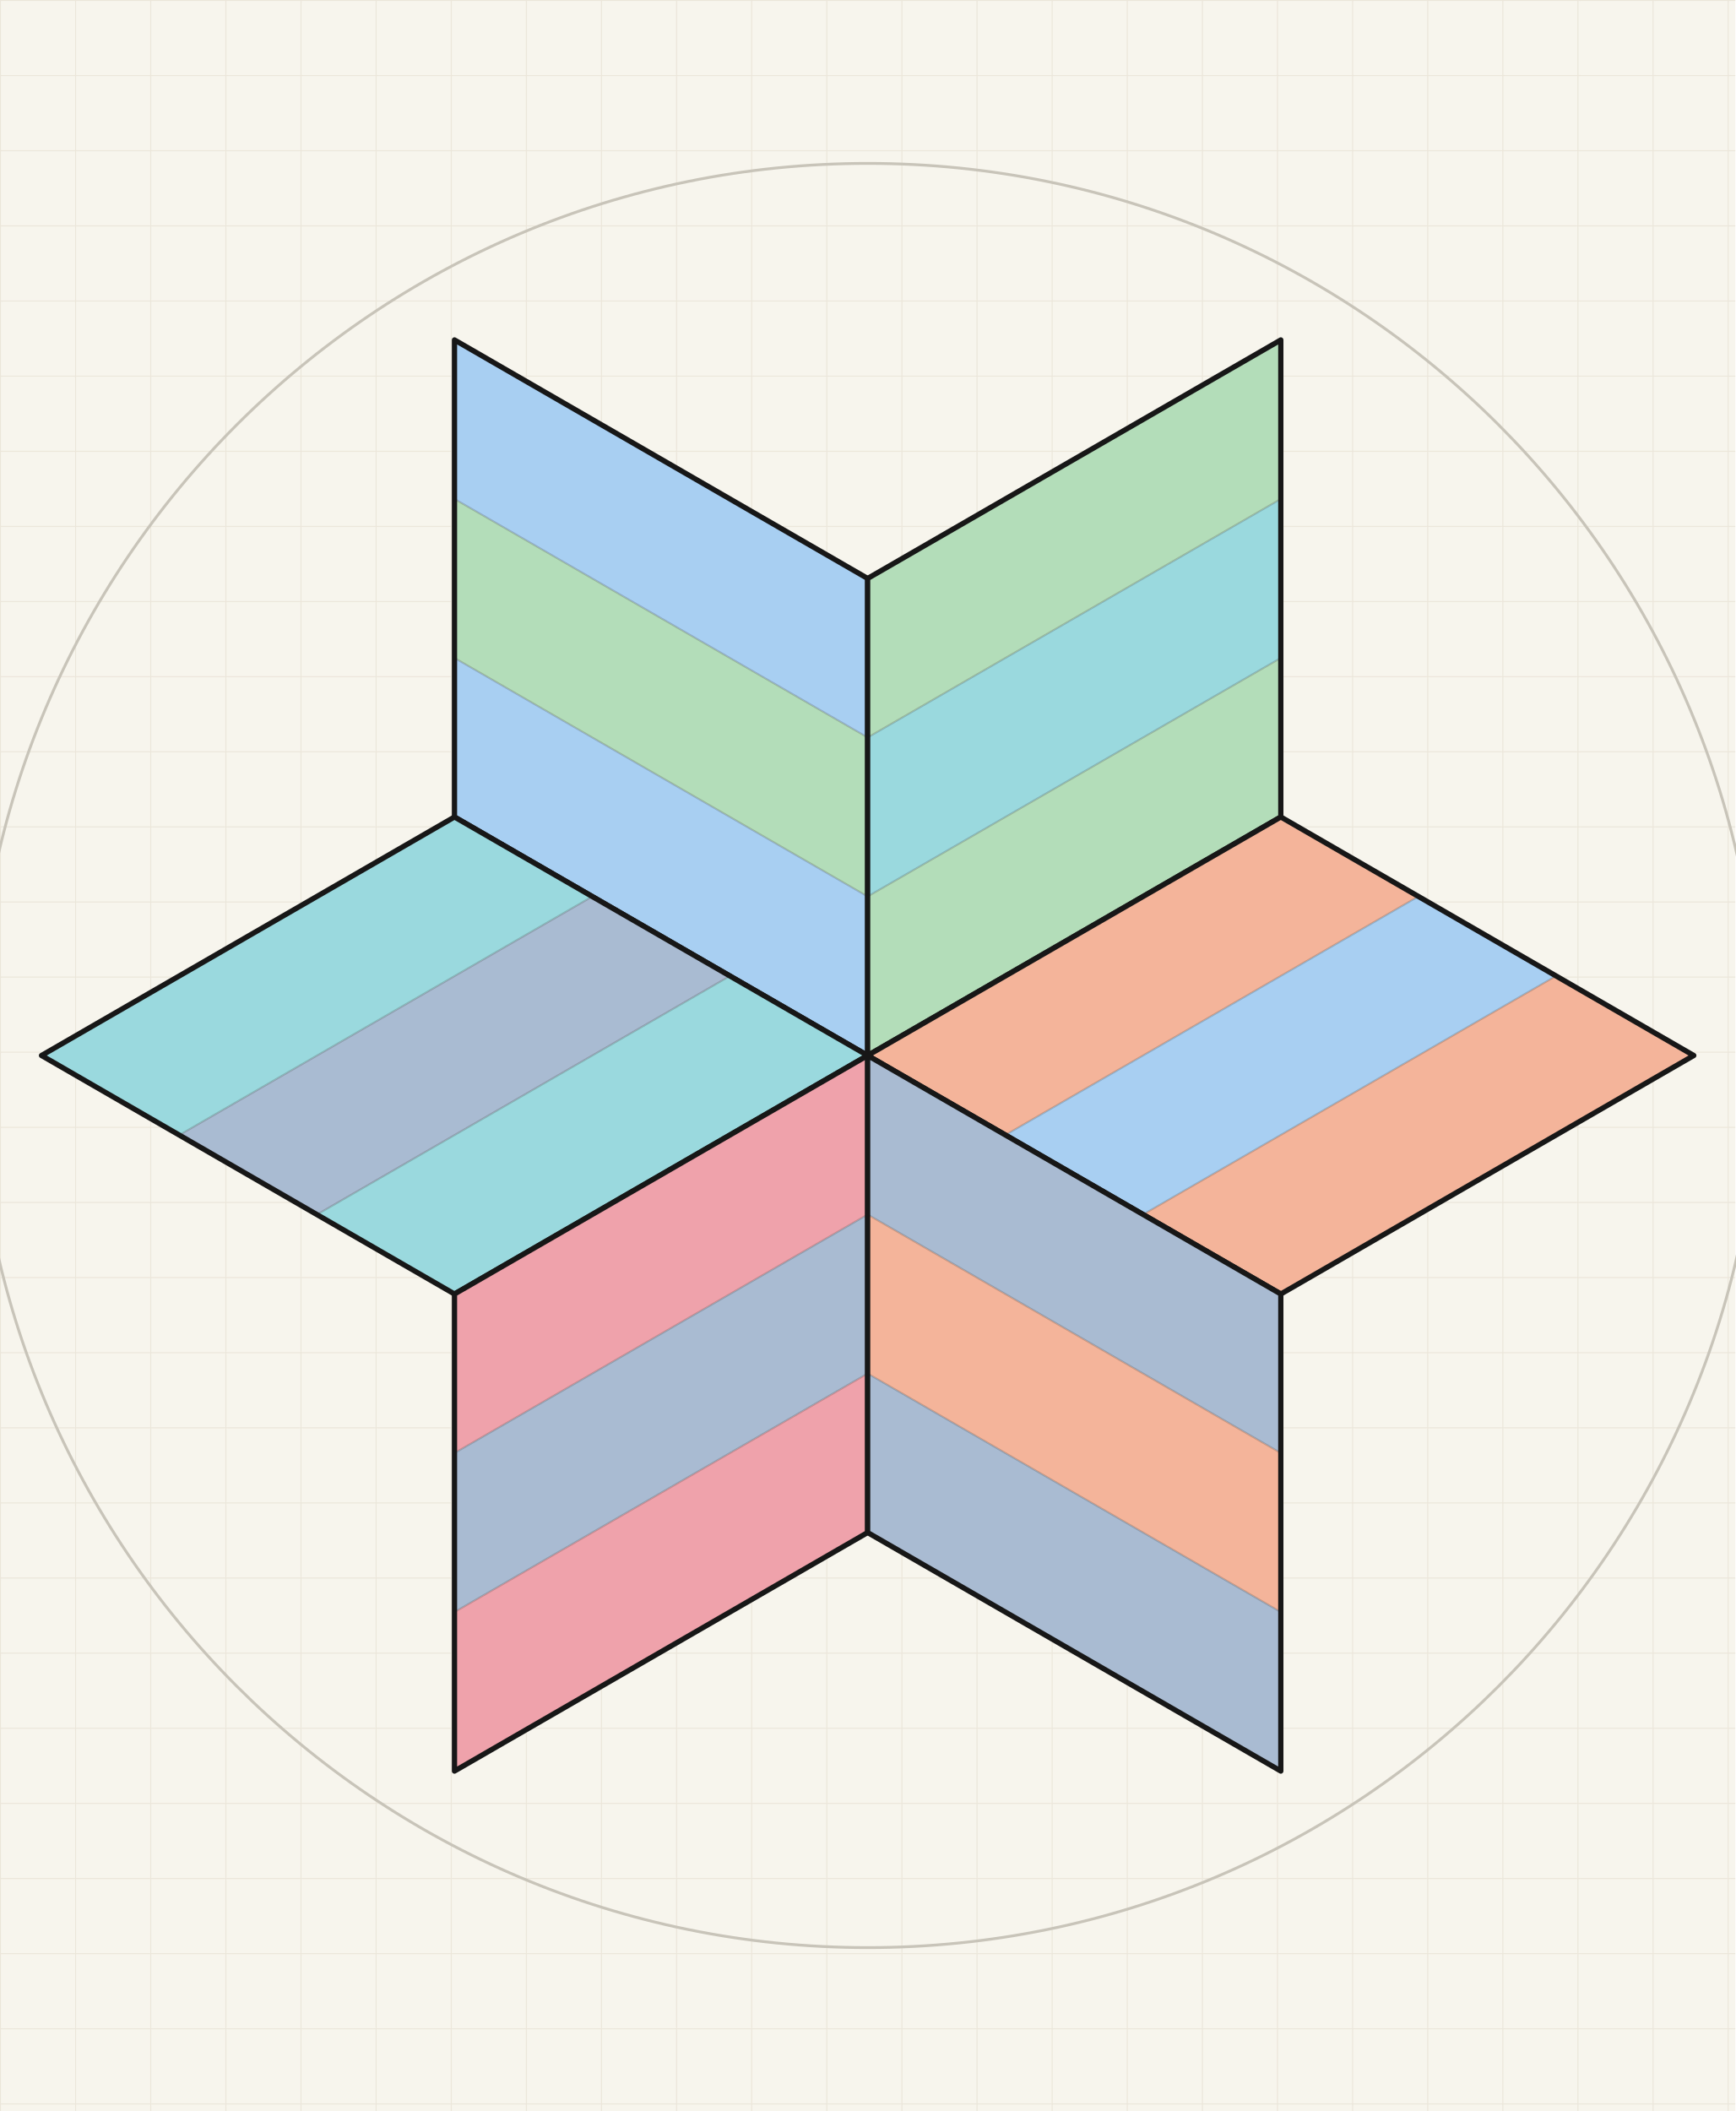
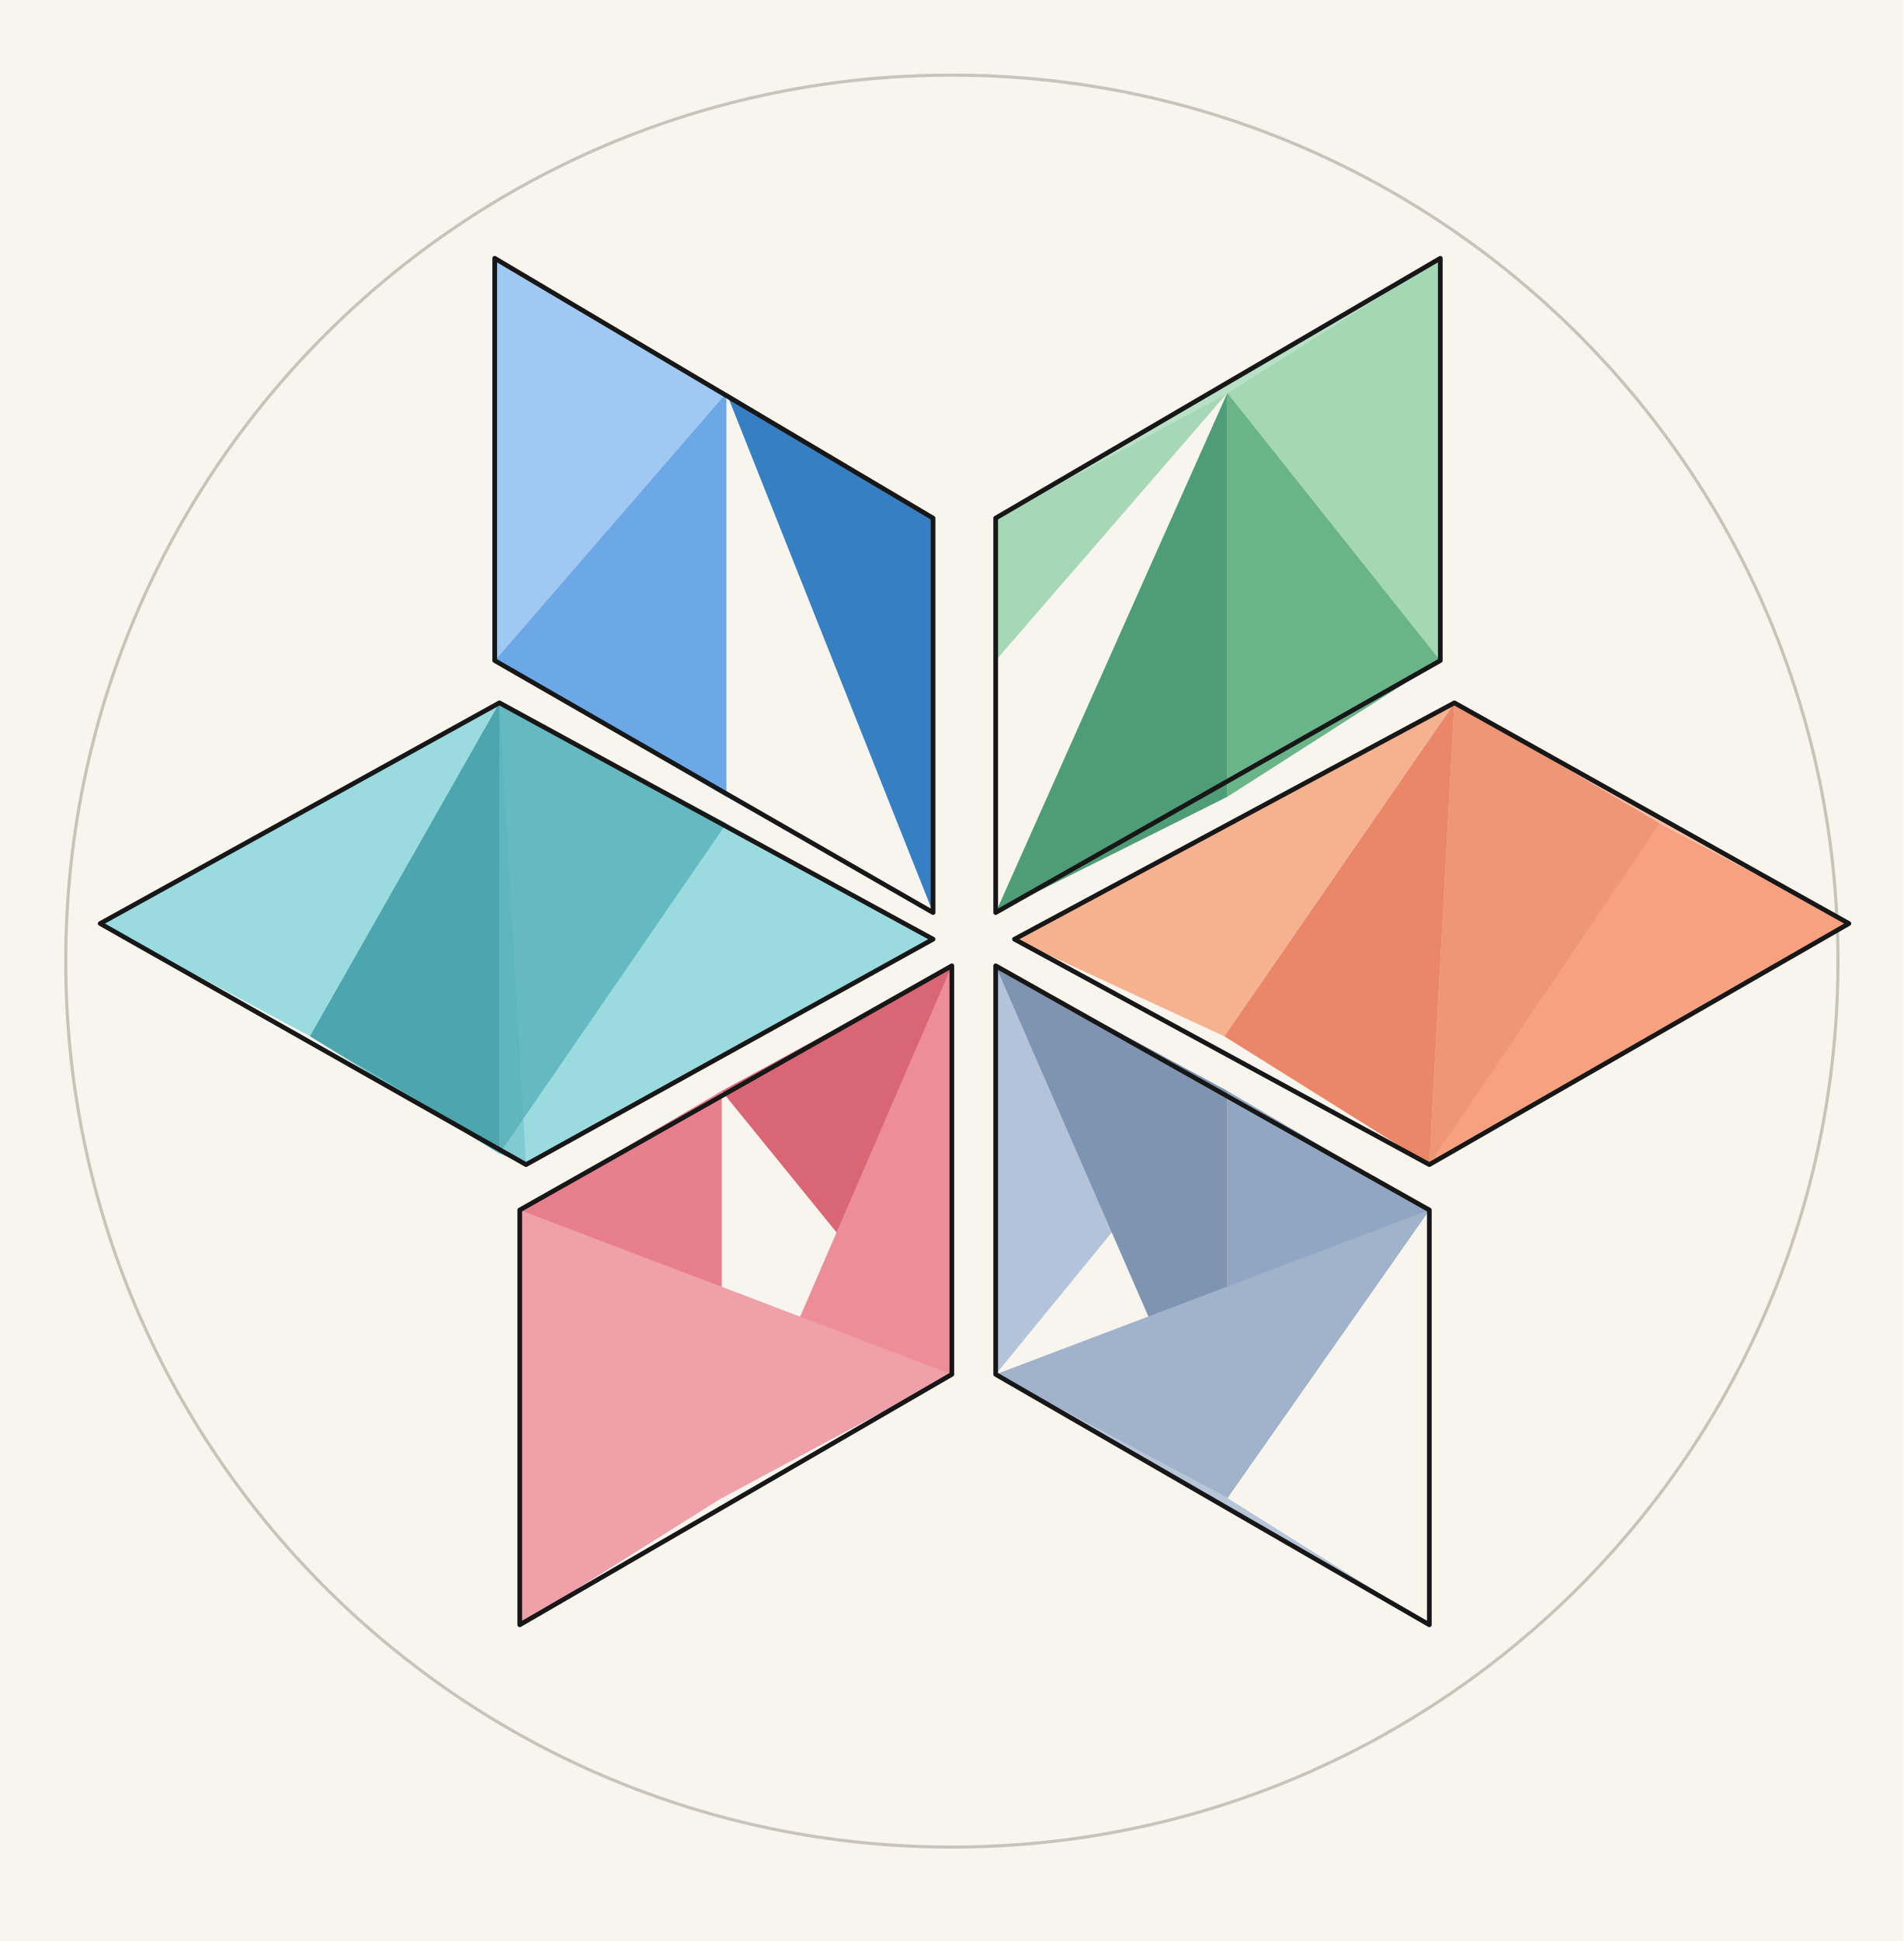
- <svg xmlns="http://www.w3.org/2000/svg" viewBox="0 0 924 1124" width="924" height="1124" role="img" aria-labelledby="title desc">
+ <svg xmlns="http://www.w3.org/2000/svg" viewBox="0 0 1216 1240" width="1216" height="1240" role="img" aria-labelledby="title desc">
  <defs>
-     <pattern id="grid" width="40" height="40" patternUnits="userSpaceOnUse">
-       <path d="M40 0H0V40" fill="none" stroke="#d8cdbb" stroke-width="1" opacity=".38" />
-     </pattern>
    <style>
-     .outline{fill:none;stroke:#171717;stroke-width:2.8;stroke-linejoin:round;stroke-linecap:round}
-     .seam{fill:none;stroke:#171717;stroke-width:1;opacity:.2}
+     .outline{fill:none;stroke:#171717;stroke-width:3;stroke-linejoin:round;stroke-linecap:round}
    g[data-surface]{cursor:pointer;transition:filter .16s ease}
-     g[data-surface]:hover,g[data-surface]:focus,g[data-surface].selected{filter:brightness(1.035)}
+     g[data-surface]:hover,g[data-surface]:focus,g[data-surface].selected{filter:brightness(1.06)}
    g[data-surface]:focus{outline:none}
-     g[data-surface]:focus .outline,g[data-surface].selected .outline{stroke-width:4.5}
+     g[data-surface]:focus .outline,g[data-surface].selected .outline{stroke-width:5}
  </style>
  </defs>
-   <rect width="924" height="1124" fill="#f7f5ed" />
-   <rect width="924" height="1124" fill="url(#grid)" />
-   <circle cx="462" cy="562" r="475" fill="none" stroke="#c8c4b9" stroke-width="1.5" />
+   <rect width="1216" height="1240" fill="#f7f5ed" />
+   <circle cx="608" cy="614" r="566" fill="none" stroke="#c8c4b9" stroke-width="2" />
  <g id="surface-bleue" data-surface="bleue" tabindex="0" role="button" aria-label="Sélectionner la surface bleue">
-     <polygon points="462,562 462,477.33 242,350.33 242,435" fill="#A8CFF2" />
-     <polygon points="462,477.33 462,392.67 242,265.67 242,350.33" fill="#B3DDB9" />
-     <polygon points="462,392.67 462,308 242,181 242,265.67" fill="#A8CFF2" />
-     <polygon class="outline" points="462,562 462,308 242,181 242,435" />
-     <path class="seam" d="M462 477.33L242 350.33M462 392.67L242 265.67" />
+     <polygon points="316,165 464,251 316,422" fill="#9fc8f2" />
+     <polygon points="316,165 596,331 464,251" fill="#b6d7f5" />
+     <polygon points="464,251 596,331 596,583" fill="#367fc2" />
+     <polygon points="316,422 464,251 464,509" fill="#6ca8e5" />
+     <polygon points="316,422 464,509 596,583" fill="#5b9bdc" />
+     <polygon class="outline" points="316,165 596,331 596,583 316,422" />
  </g>
  <g id="surface-verte" data-surface="verte" tabindex="0" role="button" aria-label="Sélectionner la surface verte">
-     <polygon points="462,562 462,477.33 682,350.33 682,435" fill="#B3DDB9" />
-     <polygon points="462,477.33 462,392.67 682,265.67 682,350.33" fill="#9AD9DE" />
-     <polygon points="462,392.67 462,308 682,181 682,265.67" fill="#B3DDB9" />
-     <polygon class="outline" points="462,562 462,308 682,181 682,435" />
-     <path class="seam" d="M462 477.33L682 350.33M462 392.67L682 265.67" />
+     <polygon points="636,331 784,251 636,422" fill="#a6d8b7" />
+     <polygon points="920,165 784,251 920,422" fill="#a4d8b5" />
+     <polygon points="636,331 920,165 784,251" fill="#b7e0c5" />
+     <polygon points="784,251 920,422 784,509" fill="#69b589" />
+     <polygon points="636,583 784,509 784,251" fill="#4f9d76" />
+     <polygon class="outline" points="636,331 920,165 920,422 636,583" />
  </g>
  <g id="surface-turquoise" data-surface="turquoise" tabindex="0" role="button" aria-label="Sélectionner la surface turquoise">
-     <polygon points="462,562 388.67,519.67 168.77,646.67 242,689" fill="#9AD9DE" />
-     <polygon points="388.67,519.67 315.4,477.33 95.5,604.33 168.77,646.67" fill="#A9BBD2" />
-     <polygon points="315.4,477.33 242,435 22.1,562 95.5,604.33" fill="#9AD9DE" />
-     <polygon class="outline" points="462,562 242,435 22.1,562 242,689" />
-     <path class="seam" d="M388.67 519.67L168.77 646.67M315.4 477.33L95.5 604.33" />
+     <polygon points="319,449 198,662 64,590" fill="#9adbe0" />
+     <polygon points="319,449 464,526 336,744 198,662" fill="#80cbd2" />
+     <polygon points="319,449 464,526 596,600" fill="#b5e5e7" />
+     <polygon points="198,662 319,449 319,737" fill="#4da6ad" />
+     <polygon points="319,737 198,662 336,744" fill="#75c3ca" />
+     <polygon points="319,449 596,600 336,744" fill="#9adbe0" />
+     <polygon points="319,449 464,526 319,737" fill="#58b0b8" opacity=".8" />
+     <polygon class="outline" points="319,449 596,600 336,744 64,590" />
  </g>
-   <g id="surface-pêche" data-surface="pêche" tabindex="0" role="button" aria-label="Sélectionner la surface pêche">
-     <polygon points="462,562 535.33,604.33 755.23,477.33 682,435" fill="#F4B49A" />
-     <polygon points="535.33,604.33 608.6,646.67 828.5,519.67 755.23,477.33" fill="#A8CFF2" />
-     <polygon points="608.6,646.67 682,689 901.9,562 828.5,519.67" fill="#F4B49A" />
-     <polygon class="outline" points="462,562 682,689 901.9,562 682,435" />
-     <path class="seam" d="M535.33 604.33L755.23 477.33M608.6 646.67L828.5 519.67" />
+   <g id="surface-peche" data-surface="pêche" tabindex="0" role="button" aria-label="Sélectionner la surface pêche">
+     <polygon points="929,449 1060,526 929,737" fill="#f8b092" />
+     <polygon points="929,449 1181,590 1060,526" fill="#f7c0a5" />
+     <polygon points="1060,526 1181,590 913,744" fill="#f6a17f" />
+     <polygon points="929,449 1060,526 913,744" fill="#e98e6e" />
+     <polygon points="929,449 913,744 782,662" fill="#e98768" />
+     <polygon points="929,449 782,662 648,600" fill="#f6b18f" />
+     <polygon points="929,449 1060,526 913,744" fill="#ef9878" opacity=".85" />
+     <polygon class="outline" points="929,449 1181,590 913,744 648,600" />
+   </g>
+   <g id="surface-corail" data-surface="corail" tabindex="0" role="button" aria-label="Sélectionner la surface corail">
+     <polygon points="332,773 461,697 332,1038" fill="#f1a0a9" />
+     <polygon points="332,773 608,617 461,697" fill="#f5b4b8" />
+     <polygon points="461,697 608,617 608,878" fill="#d96675" />
+     <polygon points="332,773 461,697 461,957" fill="#e67f8b" />
+     <polygon points="461,957 608,878 608,617" fill="#ed8d98" />
+     <polygon points="332,1038 461,957 608,878 332,773" fill="#f0a0a8" />
+     <polygon class="outline" points="332,773 608,617 608,878 332,1038" />
  </g>
  <g id="surface-ardoise" data-surface="ardoise" tabindex="0" role="button" aria-label="Sélectionner la surface ardoise">
-     <polygon points="462,562 462,646.67 242,773.67 242,689" fill="#EFA2AB" />
-     <polygon points="462,646.67 462,731.33 242,858.33 242,773.67" fill="#A9BBD2" />
-     <polygon points="462,731.33 462,816 242,943 242,858.33" fill="#EFA2AB" />
-     <polygon class="outline" points="462,562 462,816 242,943 242,689" />
-     <path class="seam" d="M462 646.67L242 773.67M462 731.33L242 858.33" />
-   </g>
-   <g id="surface-corail" data-surface="corail" tabindex="0" role="button" aria-label="Sélectionner la surface corail">
-     <polygon points="462,562 462,646.67 682,773.67 682,689" fill="#A9BBD2" />
-     <polygon points="462,646.67 462,731.33 682,858.33 682,773.67" fill="#F4B49A" />
-     <polygon points="462,731.33 462,816 682,943 682,858.33" fill="#A9BBD2" />
-     <polygon class="outline" points="462,562 462,816 682,943 682,689" />
-     <path class="seam" d="M462 646.67L682 773.67M462 731.33L682 858.33" />
+     <polygon points="636,617 784,697 636,878" fill="#b3c3d9" />
+     <polygon points="636,617 913,773 784,697" fill="#a7b8d0" />
+     <polygon points="784,697 913,773 784,957" fill="#91a6c2" />
+     <polygon points="636,617 784,697 784,957" fill="#7f94b0" />
+     <polygon points="636,878 784,957 913,1038" fill="#b7c5d8" />
+     <polygon points="636,878 784,957 913,773" fill="#a1b3cb" />
+     <polygon class="outline" points="636,617 913,773 913,1038 636,878" />
  </g>
</svg>
